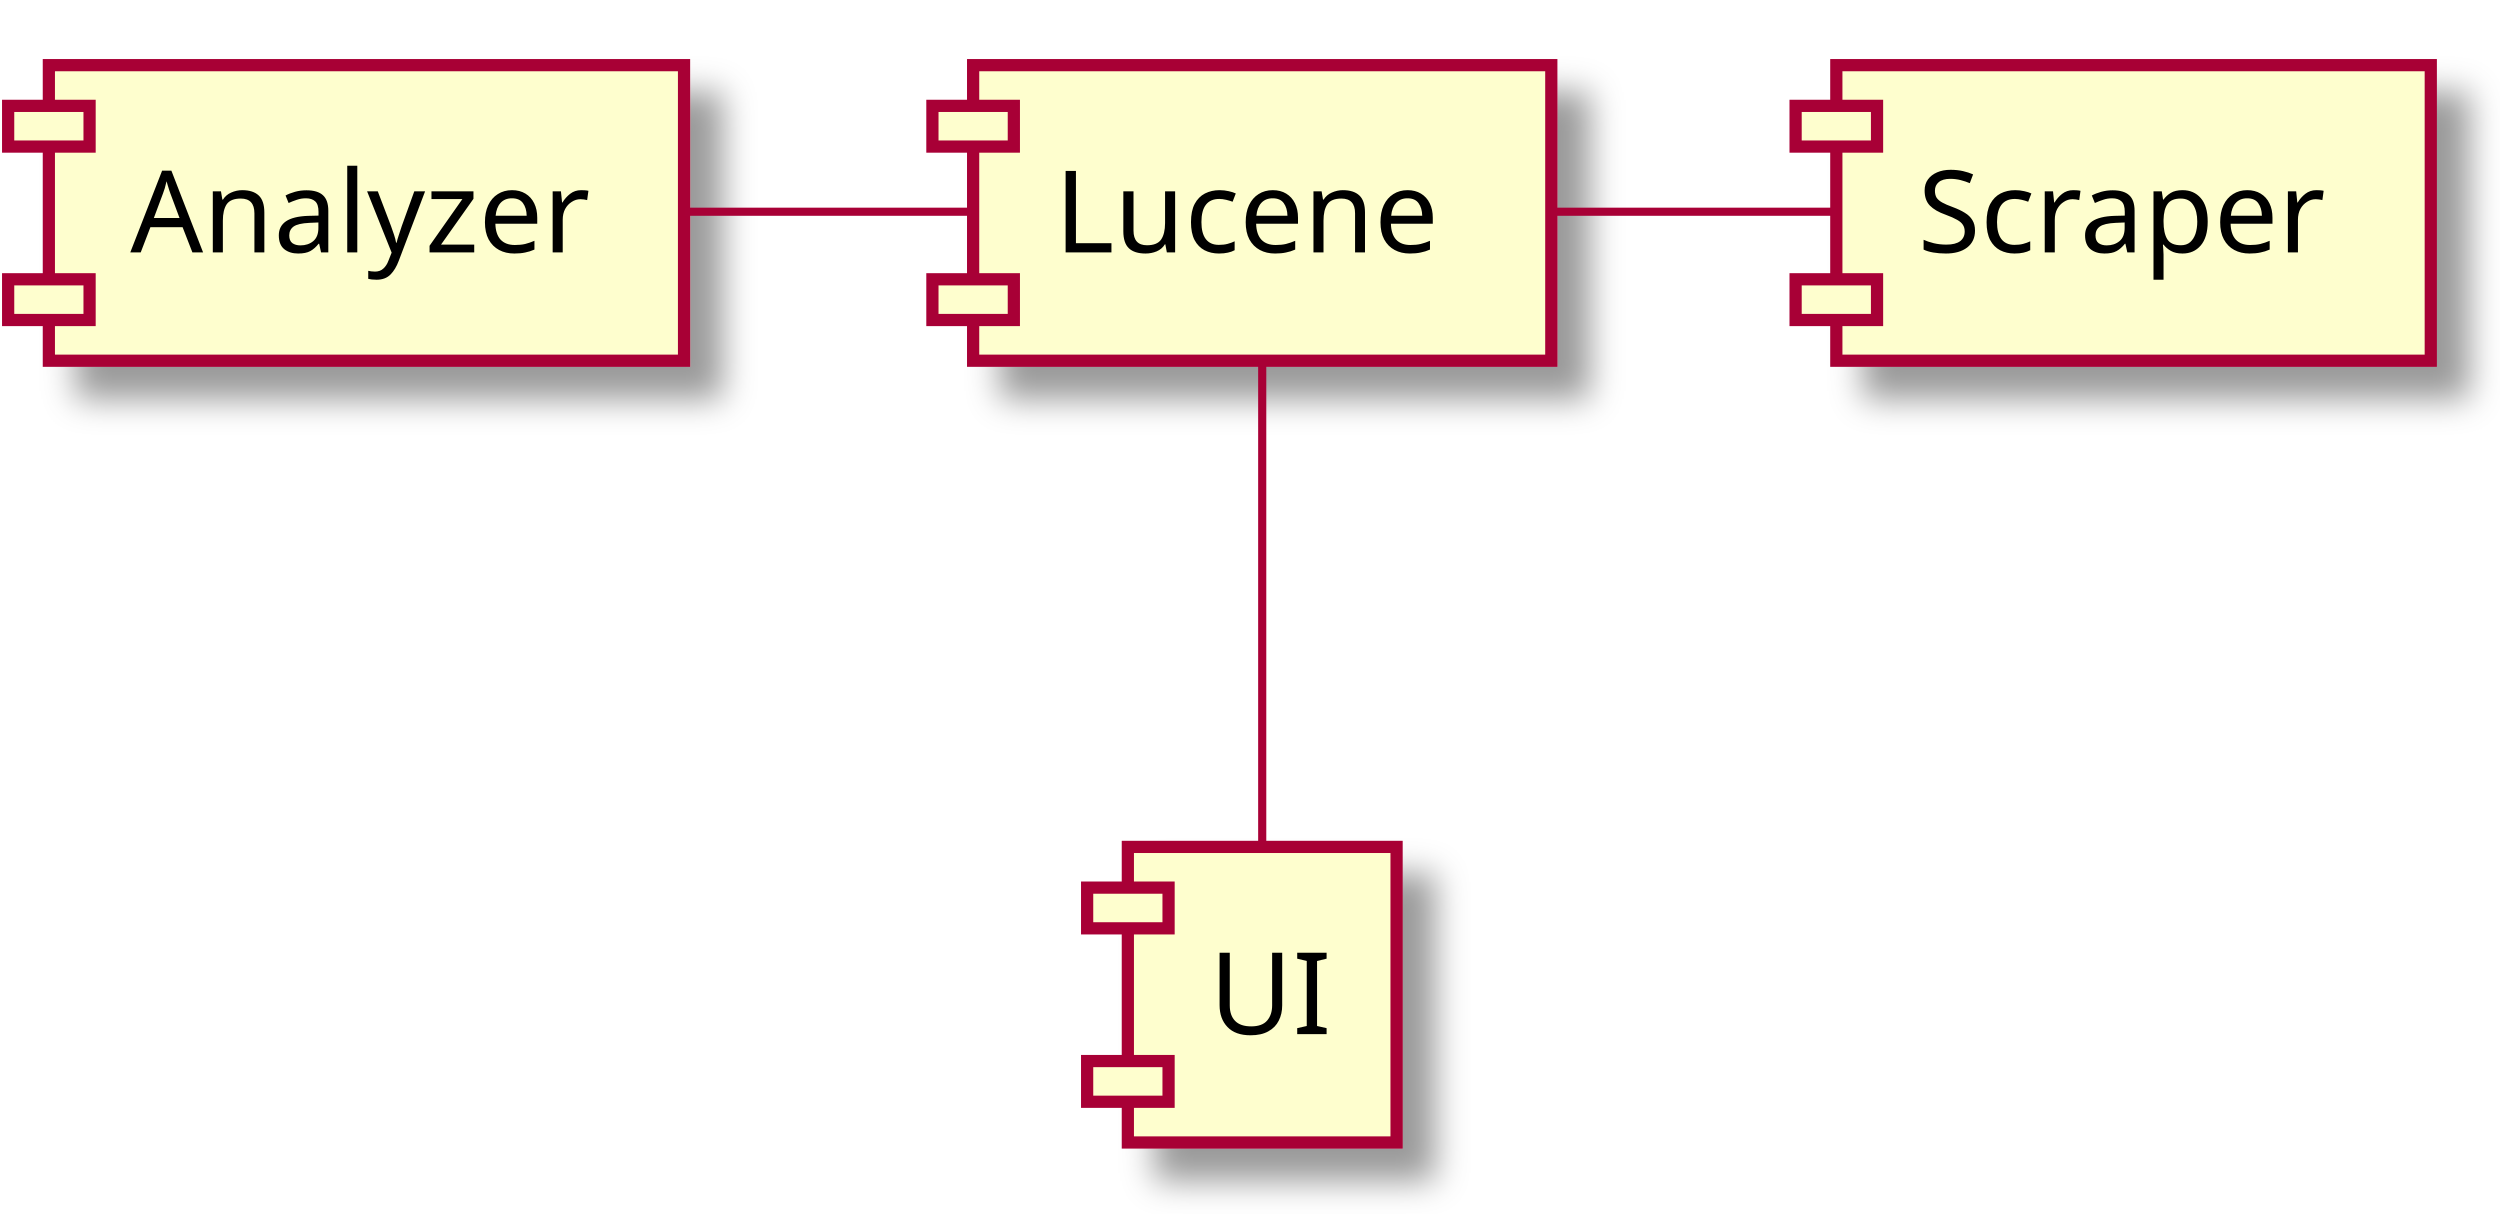
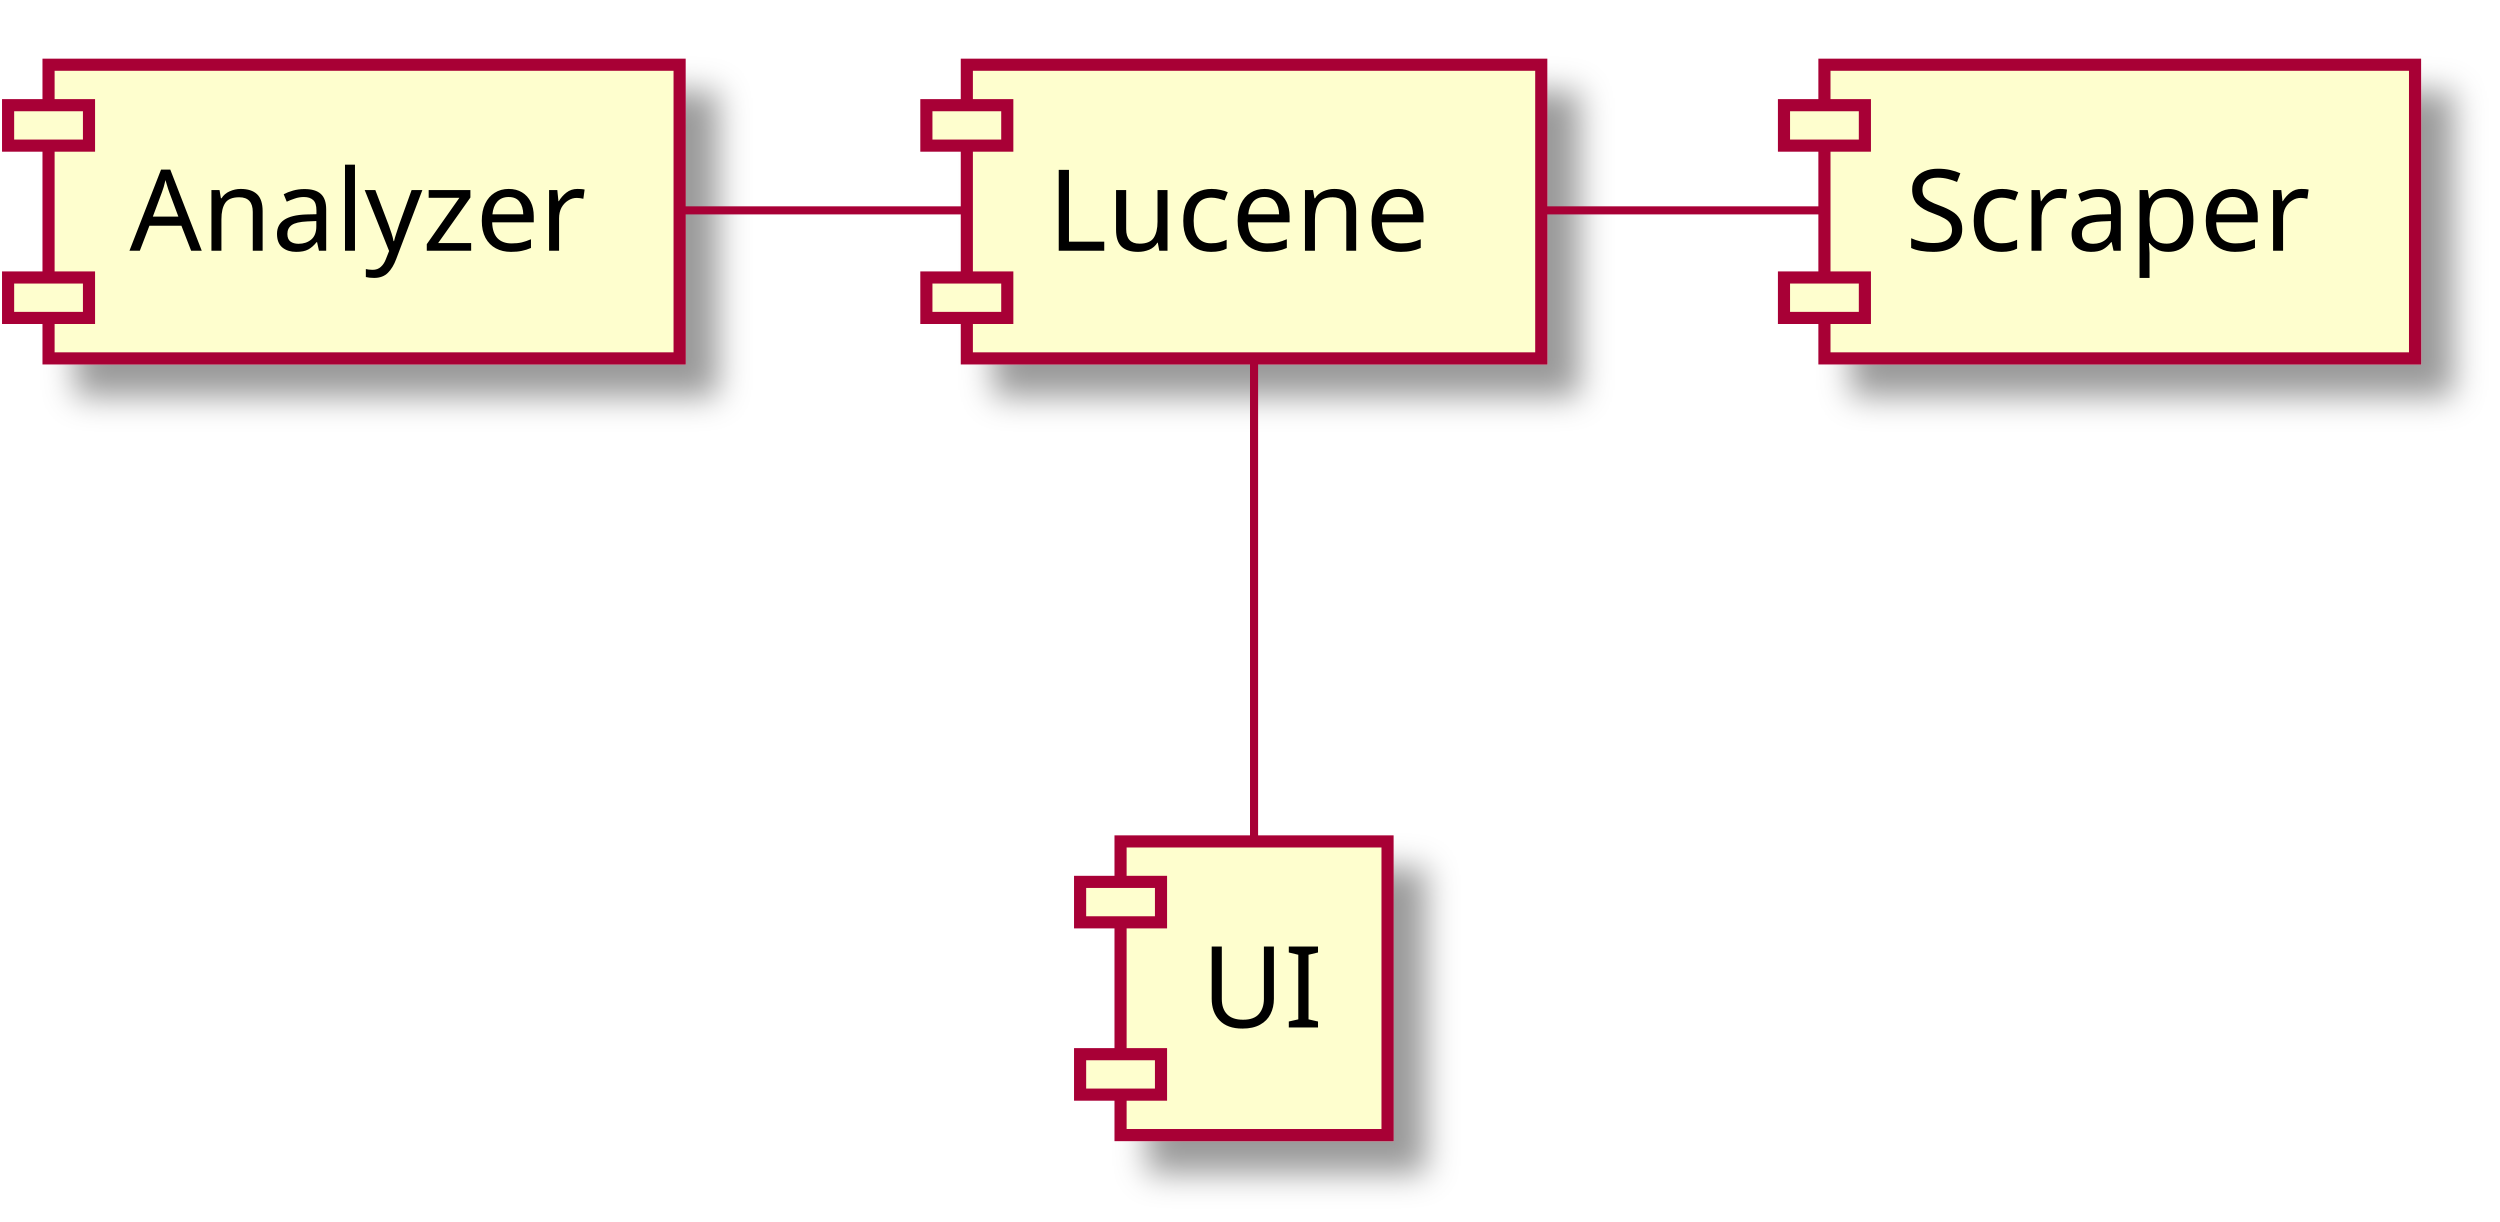
- <svg xmlns="http://www.w3.org/2000/svg" height="149px" style="width:307px;height:149px;" version="1.1" viewBox="0 0 307 149" width="307px">
+ <svg xmlns="http://www.w3.org/2000/svg" contentScriptType="application/ecmascript" contentStyleType="text/css" height="151px" preserveAspectRatio="none" style="width:309px;height:151px;" version="1.1" viewBox="0 0 309 151" width="309px" zoomAndPan="magnify">
  <defs>
-     <filter height="300%" id="f1" width="300%" x="-1" y="-1">
+     <filter height="300%" id="f13akp6n7nryjh" width="300%" x="-1" y="-1">
      <feGaussianBlur result="blurOut" stdDeviation="2.0" />
      <feColorMatrix in="blurOut" result="blurOut2" type="matrix" values="0 0 0 0 0 0 0 0 0 0 0 0 0 0 0 0 0 0 .4 0" />
      <feOffset dx="4.0" dy="4.0" in="blurOut2" result="blurOut3" />
      <feBlend in="SourceGraphic" in2="blurOut3" mode="normal" />
    </filter>
  </defs>
  <g>
-     <rect fill="#FEFECE" filter="url(#f1)" height="36.297" style="stroke: #A80036; stroke-width: 1.5;" width="71" x="119.5" y="8" />
+     <rect fill="#FEFECE" filter="url(#f13akp6n7nryjh)" height="36.297" style="stroke: #A80036; stroke-width: 1.5;" width="71" x="119.5" y="8" />
    <rect fill="#FEFECE" height="5" style="stroke: #A80036; stroke-width: 1.5;" width="10" x="114.5" y="13" />
    <rect fill="#FEFECE" height="5" style="stroke: #A80036; stroke-width: 1.5;" width="10" x="114.5" y="34.297" />
    <text fill="#000000" font-family="sans-serif" font-size="14" lengthAdjust="spacingAndGlyphs" textLength="51" x="129.5" y="30.995">Lucene</text>
-     <rect fill="#FEFECE" filter="url(#f1)" height="36.297" style="stroke: #A80036; stroke-width: 1.5;" width="33" x="138.5" y="104" />
+     <rect fill="#FEFECE" filter="url(#f13akp6n7nryjh)" height="36.297" style="stroke: #A80036; stroke-width: 1.5;" width="33" x="138.5" y="104" />
    <rect fill="#FEFECE" height="5" style="stroke: #A80036; stroke-width: 1.5;" width="10" x="133.5" y="109" />
    <rect fill="#FEFECE" height="5" style="stroke: #A80036; stroke-width: 1.5;" width="10" x="133.5" y="130.297" />
    <text fill="#000000" font-family="sans-serif" font-size="14" lengthAdjust="spacingAndGlyphs" textLength="13" x="148.5" y="126.995">UI</text>
-     <rect fill="#FEFECE" filter="url(#f1)" height="36.297" style="stroke: #A80036; stroke-width: 1.5;" width="73" x="225.5" y="8" />
+     <rect fill="#FEFECE" filter="url(#f13akp6n7nryjh)" height="36.297" style="stroke: #A80036; stroke-width: 1.5;" width="73" x="225.5" y="8" />
    <rect fill="#FEFECE" height="5" style="stroke: #A80036; stroke-width: 1.5;" width="10" x="220.5" y="13" />
    <rect fill="#FEFECE" height="5" style="stroke: #A80036; stroke-width: 1.5;" width="10" x="220.5" y="34.297" />
    <text fill="#000000" font-family="sans-serif" font-size="14" lengthAdjust="spacingAndGlyphs" textLength="53" x="235.5" y="30.995">Scraper</text>
-     <rect fill="#FEFECE" filter="url(#f1)" height="36.297" style="stroke: #A80036; stroke-width: 1.5;" width="78" x="6" y="8" />
+     <rect fill="#FEFECE" filter="url(#f13akp6n7nryjh)" height="36.297" style="stroke: #A80036; stroke-width: 1.5;" width="78" x="6" y="8" />
    <rect fill="#FEFECE" height="5" style="stroke: #A80036; stroke-width: 1.5;" width="10" x="1" y="13" />
    <rect fill="#FEFECE" height="5" style="stroke: #A80036; stroke-width: 1.5;" width="10" x="1" y="34.297" />
    <text fill="#000000" font-family="sans-serif" font-size="14" lengthAdjust="spacingAndGlyphs" textLength="58" x="16" y="30.995">Analyzer</text>
-     <path d="M155,44.241 C155,61.202 155,86.945 155,103.868 " fill="none" style="stroke: #A80036; stroke-width: 1.0;" />
-     <path d="M190.527,26 C202.16,26 213.793,26 225.426,26 " fill="none" style="stroke: #A80036; stroke-width: 1.0;" />
-     <path d="M84.102,26 C95.826,26 107.55,26 119.274,26 " fill="none" style="stroke: #A80036; stroke-width: 1.0;" />
+     <path d="M155,44.241 C155,61.202 155,86.945 155,103.868 " fill="none" id="Lucene-UI" style="stroke: #A80036; stroke-width: 1.0;" />
+     <path d="M190.527,26 C202.16,26 213.793,26 225.426,26 " fill="none" id="Lucene-Scraper" style="stroke: #A80036; stroke-width: 1.0;" />
+     <path d="M84.102,26 C95.826,26 107.55,26 119.274,26 " fill="none" id="Analyzer-Lucene" style="stroke: #A80036; stroke-width: 1.0;" />
  </g>
</svg>
